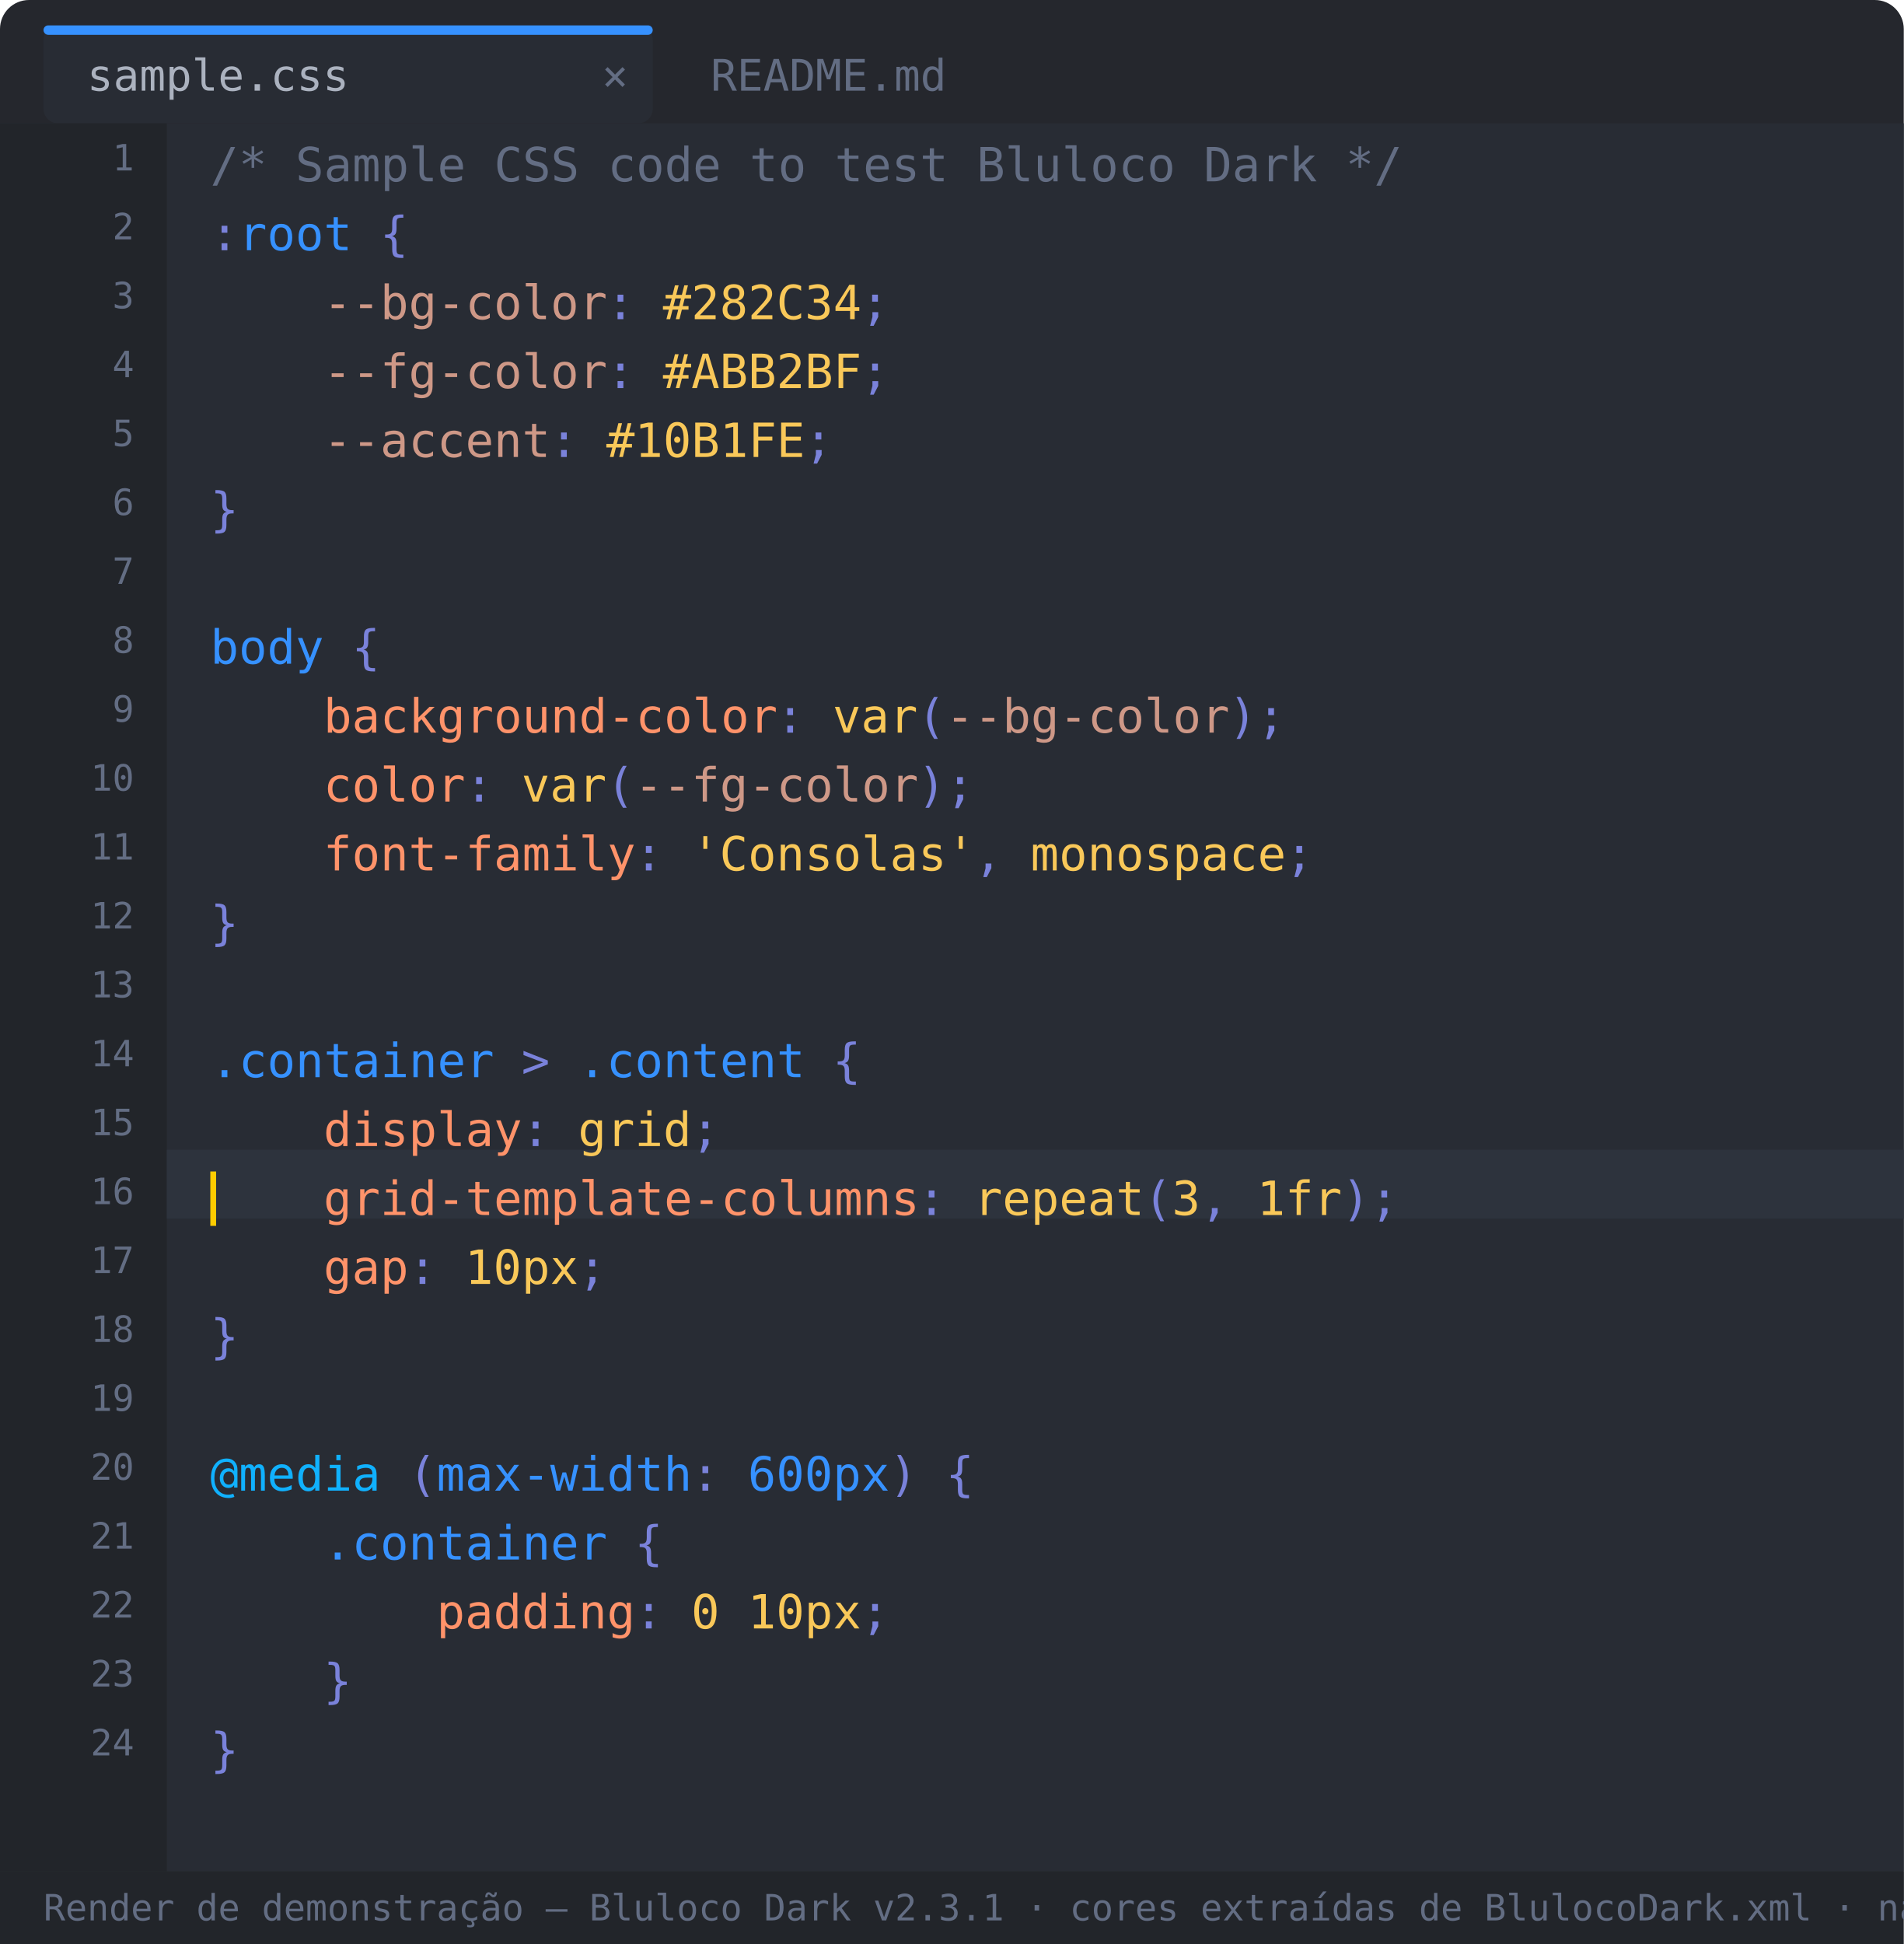
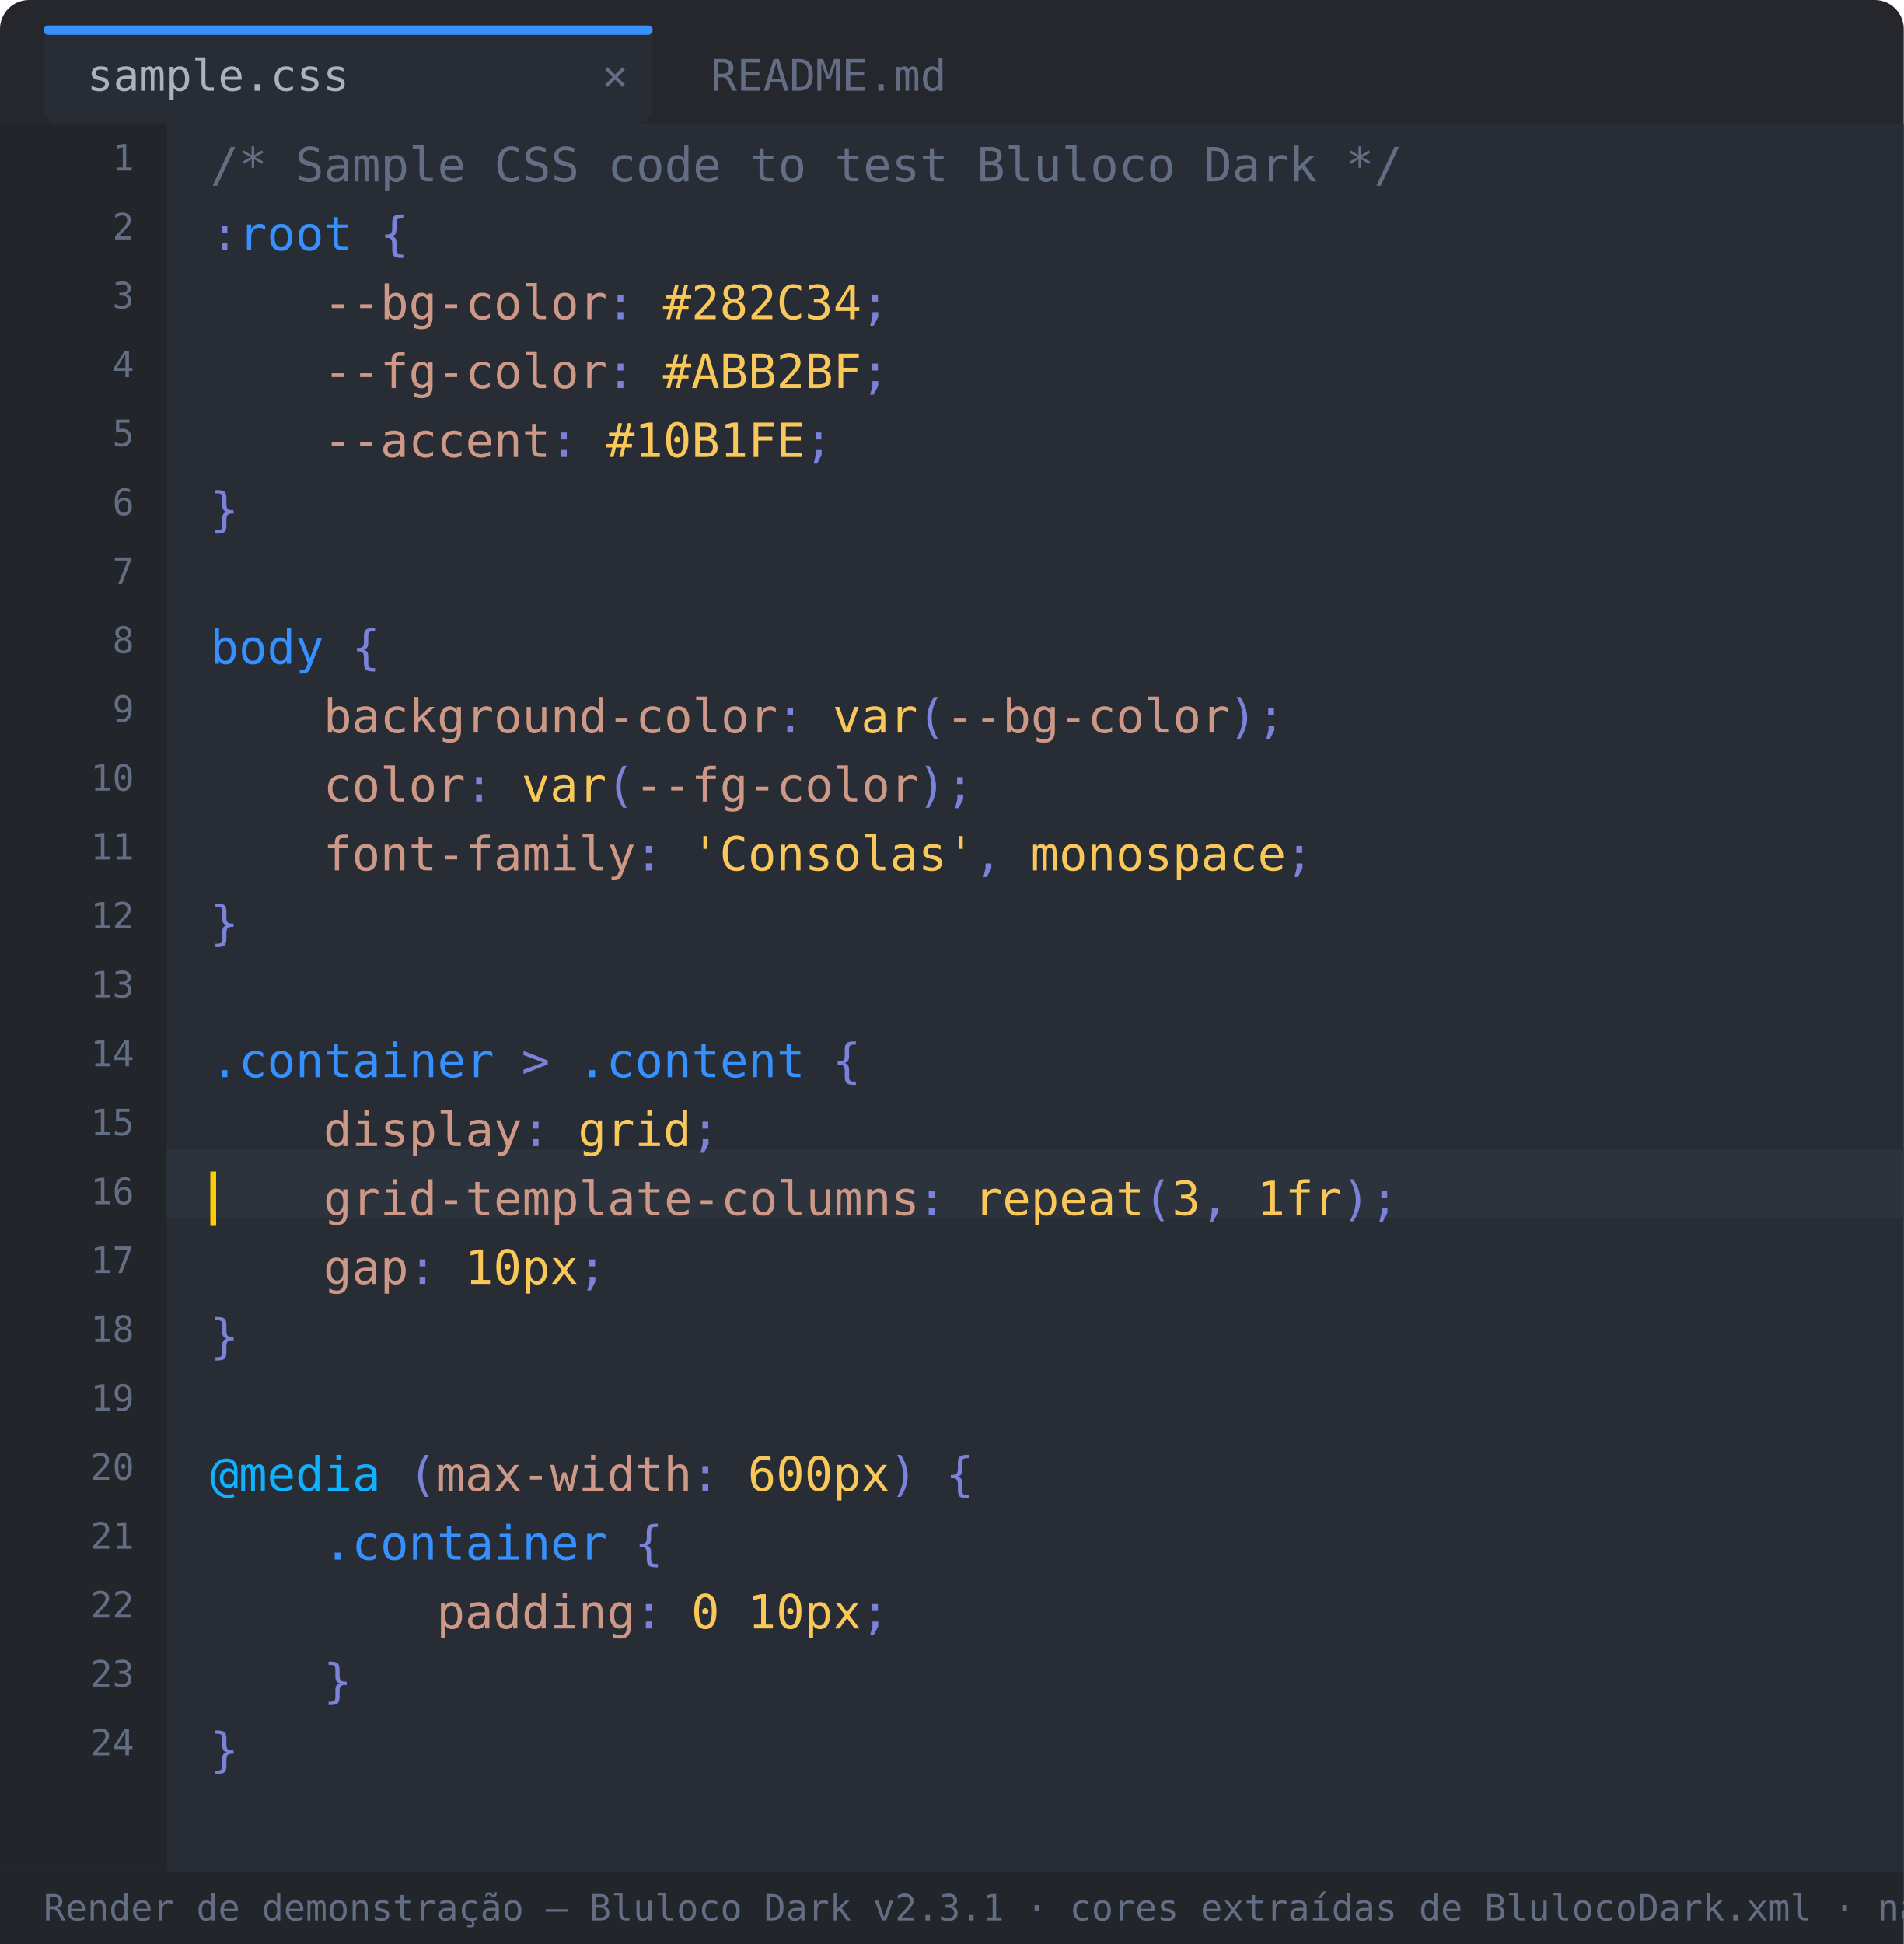
<svg xmlns="http://www.w3.org/2000/svg" width="525" height="536" viewBox="0 0 525 536">
  <rect width="525" height="536" rx="8" fill="#25272D" />
  <rect x="12" y="7" width="168" height="27" rx="4" fill="#282C34" />
  <rect x="12" y="7" width="168" height="2.6" rx="1.3" fill="#3691FF" />
  <text x="24" y="25" font-size="12" fill="#ABB2BF" font-family="Consolas,'DejaVu Sans Mono',Menlo,monospace">sample.css</text>
  <text x="166" y="25" font-size="12" fill="#636D83" font-family="Consolas,monospace">×</text>
  <text x="196" y="25" font-size="12" fill="#636D83" font-family="Consolas,'DejaVu Sans Mono',Menlo,monospace">README.md</text>
  <rect x="0" y="34" width="525" height="482" fill="#282C34" />
  <rect x="0" y="34" width="46" height="482" fill="#22252A" />
  <rect x="46" y="317" width="479" height="19" fill="#2D333D" />
  <text x="37" y="47" font-size="10" fill="#636D83" text-anchor="end" font-family="Consolas,'DejaVu Sans Mono',Menlo,monospace">1</text>
  <text x="37" y="66" font-size="10" fill="#636D83" text-anchor="end" font-family="Consolas,'DejaVu Sans Mono',Menlo,monospace">2</text>
  <text x="37" y="85" font-size="10" fill="#636D83" text-anchor="end" font-family="Consolas,'DejaVu Sans Mono',Menlo,monospace">3</text>
  <text x="37" y="104" font-size="10" fill="#636D83" text-anchor="end" font-family="Consolas,'DejaVu Sans Mono',Menlo,monospace">4</text>
  <text x="37" y="123" font-size="10" fill="#636D83" text-anchor="end" font-family="Consolas,'DejaVu Sans Mono',Menlo,monospace">5</text>
  <text x="37" y="142" font-size="10" fill="#636D83" text-anchor="end" font-family="Consolas,'DejaVu Sans Mono',Menlo,monospace">6</text>
  <text x="37" y="161" font-size="10" fill="#636D83" text-anchor="end" font-family="Consolas,'DejaVu Sans Mono',Menlo,monospace">7</text>
  <text x="37" y="180" font-size="10" fill="#636D83" text-anchor="end" font-family="Consolas,'DejaVu Sans Mono',Menlo,monospace">8</text>
  <text x="37" y="199" font-size="10" fill="#636D83" text-anchor="end" font-family="Consolas,'DejaVu Sans Mono',Menlo,monospace">9</text>
  <text x="37" y="218" font-size="10" fill="#636D83" text-anchor="end" font-family="Consolas,'DejaVu Sans Mono',Menlo,monospace">10</text>
  <text x="37" y="237" font-size="10" fill="#636D83" text-anchor="end" font-family="Consolas,'DejaVu Sans Mono',Menlo,monospace">11</text>
  <text x="37" y="256" font-size="10" fill="#636D83" text-anchor="end" font-family="Consolas,'DejaVu Sans Mono',Menlo,monospace">12</text>
  <text x="37" y="275" font-size="10" fill="#636D83" text-anchor="end" font-family="Consolas,'DejaVu Sans Mono',Menlo,monospace">13</text>
  <text x="37" y="294" font-size="10" fill="#636D83" text-anchor="end" font-family="Consolas,'DejaVu Sans Mono',Menlo,monospace">14</text>
  <text x="37" y="313" font-size="10" fill="#636D83" text-anchor="end" font-family="Consolas,'DejaVu Sans Mono',Menlo,monospace">15</text>
  <text x="37" y="332" font-size="10" fill="#636D83" text-anchor="end" font-family="Consolas,'DejaVu Sans Mono',Menlo,monospace">16</text>
  <text x="37" y="351" font-size="10" fill="#636D83" text-anchor="end" font-family="Consolas,'DejaVu Sans Mono',Menlo,monospace">17</text>
  <text x="37" y="370" font-size="10" fill="#636D83" text-anchor="end" font-family="Consolas,'DejaVu Sans Mono',Menlo,monospace">18</text>
  <text x="37" y="389" font-size="10" fill="#636D83" text-anchor="end" font-family="Consolas,'DejaVu Sans Mono',Menlo,monospace">19</text>
  <text x="37" y="408" font-size="10" fill="#636D83" text-anchor="end" font-family="Consolas,'DejaVu Sans Mono',Menlo,monospace">20</text>
  <text x="37" y="427" font-size="10" fill="#636D83" text-anchor="end" font-family="Consolas,'DejaVu Sans Mono',Menlo,monospace">21</text>
  <text x="37" y="446" font-size="10" fill="#636D83" text-anchor="end" font-family="Consolas,'DejaVu Sans Mono',Menlo,monospace">22</text>
  <text x="37" y="465" font-size="10" fill="#636D83" text-anchor="end" font-family="Consolas,'DejaVu Sans Mono',Menlo,monospace">23</text>
  <text x="37" y="484" font-size="10" fill="#636D83" text-anchor="end" font-family="Consolas,'DejaVu Sans Mono',Menlo,monospace">24</text>
  <text font-size="13" x="58.0" y="50" fill="#636D83" textLength="327.6" lengthAdjust="spacingAndGlyphs" font-family="Consolas,'DejaVu Sans Mono',Menlo,monospace">/* Sample CSS code to test Bluloco Dark */</text>
  <text font-size="13" x="58.0" y="69" fill="#7A82DA" textLength="7.8" lengthAdjust="spacingAndGlyphs" font-family="Consolas,'DejaVu Sans Mono',Menlo,monospace">:</text>
  <text font-size="13" x="65.8" y="69" fill="#3691FF" textLength="31.2" lengthAdjust="spacingAndGlyphs" font-family="Consolas,'DejaVu Sans Mono',Menlo,monospace">root</text>
  <text font-size="13" x="104.8" y="69" fill="#7A82DA" textLength="7.8" lengthAdjust="spacingAndGlyphs" font-family="Consolas,'DejaVu Sans Mono',Menlo,monospace">{</text>
  <text font-size="13" x="89.2" y="88" fill="#CE9887" textLength="78.0" lengthAdjust="spacingAndGlyphs" font-family="Consolas,'DejaVu Sans Mono',Menlo,monospace">--bg-color</text>
  <text font-size="13" x="167.2" y="88" fill="#7A82DA" textLength="7.8" lengthAdjust="spacingAndGlyphs" font-family="Consolas,'DejaVu Sans Mono',Menlo,monospace">:</text>
  <text font-size="13" x="182.8" y="88" fill="#F9C859" textLength="54.6" lengthAdjust="spacingAndGlyphs" font-family="Consolas,'DejaVu Sans Mono',Menlo,monospace">#282C34</text>
  <text font-size="13" x="237.4" y="88" fill="#7A82DA" textLength="7.8" lengthAdjust="spacingAndGlyphs" font-family="Consolas,'DejaVu Sans Mono',Menlo,monospace">;</text>
  <text font-size="13" x="89.2" y="107" fill="#CE9887" textLength="78.0" lengthAdjust="spacingAndGlyphs" font-family="Consolas,'DejaVu Sans Mono',Menlo,monospace">--fg-color</text>
  <text font-size="13" x="167.2" y="107" fill="#7A82DA" textLength="7.8" lengthAdjust="spacingAndGlyphs" font-family="Consolas,'DejaVu Sans Mono',Menlo,monospace">:</text>
  <text font-size="13" x="182.8" y="107" fill="#F9C859" textLength="54.6" lengthAdjust="spacingAndGlyphs" font-family="Consolas,'DejaVu Sans Mono',Menlo,monospace">#ABB2BF</text>
  <text font-size="13" x="237.4" y="107" fill="#7A82DA" textLength="7.8" lengthAdjust="spacingAndGlyphs" font-family="Consolas,'DejaVu Sans Mono',Menlo,monospace">;</text>
  <text font-size="13" x="89.2" y="126" fill="#CE9887" textLength="62.4" lengthAdjust="spacingAndGlyphs" font-family="Consolas,'DejaVu Sans Mono',Menlo,monospace">--accent</text>
  <text font-size="13" x="151.6" y="126" fill="#7A82DA" textLength="7.8" lengthAdjust="spacingAndGlyphs" font-family="Consolas,'DejaVu Sans Mono',Menlo,monospace">:</text>
  <text font-size="13" x="167.2" y="126" fill="#F9C859" textLength="54.6" lengthAdjust="spacingAndGlyphs" font-family="Consolas,'DejaVu Sans Mono',Menlo,monospace">#10B1FE</text>
  <text font-size="13" x="221.8" y="126" fill="#7A82DA" textLength="7.8" lengthAdjust="spacingAndGlyphs" font-family="Consolas,'DejaVu Sans Mono',Menlo,monospace">;</text>
  <text font-size="13" x="58.0" y="145" fill="#7A82DA" textLength="7.8" lengthAdjust="spacingAndGlyphs" font-family="Consolas,'DejaVu Sans Mono',Menlo,monospace">}</text>
  <text font-size="13" x="58.0" y="183" fill="#3691FF" textLength="31.2" lengthAdjust="spacingAndGlyphs" font-family="Consolas,'DejaVu Sans Mono',Menlo,monospace">body</text>
  <text font-size="13" x="97.0" y="183" fill="#7A82DA" textLength="7.8" lengthAdjust="spacingAndGlyphs" font-family="Consolas,'DejaVu Sans Mono',Menlo,monospace">{</text>
-   <text font-size="13" x="89.2" y="202" fill="#FF936A" textLength="124.8" lengthAdjust="spacingAndGlyphs" font-family="Consolas,'DejaVu Sans Mono',Menlo,monospace">background-color</text>
+   <text font-size="13" x="89.2" y="202" fill="#CE9887" textLength="124.8" lengthAdjust="spacingAndGlyphs" font-family="Consolas,'DejaVu Sans Mono',Menlo,monospace" data-style-id="6">background-color</text>
  <text font-size="13" x="214.0" y="202" fill="#7A82DA" textLength="7.8" lengthAdjust="spacingAndGlyphs" font-family="Consolas,'DejaVu Sans Mono',Menlo,monospace">:</text>
  <text font-size="13" x="229.6" y="202" fill="#F9C859" textLength="23.4" lengthAdjust="spacingAndGlyphs" font-family="Consolas,'DejaVu Sans Mono',Menlo,monospace">var</text>
  <text font-size="13" x="253.0" y="202" fill="#7A82DA" textLength="7.8" lengthAdjust="spacingAndGlyphs" font-family="Consolas,'DejaVu Sans Mono',Menlo,monospace">(</text>
  <text font-size="13" x="260.8" y="202" fill="#CE9887" textLength="78.0" lengthAdjust="spacingAndGlyphs" font-family="Consolas,'DejaVu Sans Mono',Menlo,monospace">--bg-color</text>
  <text font-size="13" x="338.8" y="202" fill="#7A82DA" textLength="15.6" lengthAdjust="spacingAndGlyphs" font-family="Consolas,'DejaVu Sans Mono',Menlo,monospace">);</text>
-   <text font-size="13" x="89.2" y="221" fill="#FF936A" textLength="39.0" lengthAdjust="spacingAndGlyphs" font-family="Consolas,'DejaVu Sans Mono',Menlo,monospace">color</text>
+   <text font-size="13" x="89.2" y="221" fill="#CE9887" textLength="39.0" lengthAdjust="spacingAndGlyphs" font-family="Consolas,'DejaVu Sans Mono',Menlo,monospace" data-style-id="6">color</text>
  <text font-size="13" x="128.2" y="221" fill="#7A82DA" textLength="7.8" lengthAdjust="spacingAndGlyphs" font-family="Consolas,'DejaVu Sans Mono',Menlo,monospace">:</text>
  <text font-size="13" x="143.8" y="221" fill="#F9C859" textLength="23.4" lengthAdjust="spacingAndGlyphs" font-family="Consolas,'DejaVu Sans Mono',Menlo,monospace">var</text>
  <text font-size="13" x="167.2" y="221" fill="#7A82DA" textLength="7.8" lengthAdjust="spacingAndGlyphs" font-family="Consolas,'DejaVu Sans Mono',Menlo,monospace">(</text>
  <text font-size="13" x="175.0" y="221" fill="#CE9887" textLength="78.0" lengthAdjust="spacingAndGlyphs" font-family="Consolas,'DejaVu Sans Mono',Menlo,monospace">--fg-color</text>
  <text font-size="13" x="253.0" y="221" fill="#7A82DA" textLength="15.6" lengthAdjust="spacingAndGlyphs" font-family="Consolas,'DejaVu Sans Mono',Menlo,monospace">);</text>
-   <text font-size="13" x="89.2" y="240" fill="#FF936A" textLength="85.8" lengthAdjust="spacingAndGlyphs" font-family="Consolas,'DejaVu Sans Mono',Menlo,monospace">font-family</text>
+   <text font-size="13" x="89.2" y="240" fill="#CE9887" textLength="85.8" lengthAdjust="spacingAndGlyphs" font-family="Consolas,'DejaVu Sans Mono',Menlo,monospace" data-style-id="6">font-family</text>
  <text font-size="13" x="175.0" y="240" fill="#7A82DA" textLength="7.8" lengthAdjust="spacingAndGlyphs" font-family="Consolas,'DejaVu Sans Mono',Menlo,monospace">:</text>
  <text font-size="13" x="190.6" y="240" fill="#F9C859" textLength="78.0" lengthAdjust="spacingAndGlyphs" font-family="Consolas,'DejaVu Sans Mono',Menlo,monospace">'Consolas'</text>
  <text font-size="13" x="268.6" y="240" fill="#7A82DA" textLength="7.8" lengthAdjust="spacingAndGlyphs" font-family="Consolas,'DejaVu Sans Mono',Menlo,monospace">,</text>
  <text font-size="13" x="284.2" y="240" fill="#F9C859" textLength="70.2" lengthAdjust="spacingAndGlyphs" font-family="Consolas,'DejaVu Sans Mono',Menlo,monospace">monospace</text>
  <text font-size="13" x="354.4" y="240" fill="#7A82DA" textLength="7.8" lengthAdjust="spacingAndGlyphs" font-family="Consolas,'DejaVu Sans Mono',Menlo,monospace">;</text>
  <text font-size="13" x="58.0" y="259" fill="#7A82DA" textLength="7.8" lengthAdjust="spacingAndGlyphs" font-family="Consolas,'DejaVu Sans Mono',Menlo,monospace">}</text>
  <text font-size="13" x="58.0" y="297" fill="#3691FF" textLength="78.0" lengthAdjust="spacingAndGlyphs" font-family="Consolas,'DejaVu Sans Mono',Menlo,monospace">.container</text>
  <text font-size="13" x="143.8" y="297" fill="#7A82DA" textLength="7.8" lengthAdjust="spacingAndGlyphs" font-family="Consolas,'DejaVu Sans Mono',Menlo,monospace">&gt;</text>
  <text font-size="13" x="159.4" y="297" fill="#3691FF" textLength="62.4" lengthAdjust="spacingAndGlyphs" font-family="Consolas,'DejaVu Sans Mono',Menlo,monospace">.content</text>
  <text font-size="13" x="229.6" y="297" fill="#7A82DA" textLength="7.8" lengthAdjust="spacingAndGlyphs" font-family="Consolas,'DejaVu Sans Mono',Menlo,monospace">{</text>
-   <text font-size="13" x="89.2" y="316" fill="#FF936A" textLength="54.6" lengthAdjust="spacingAndGlyphs" font-family="Consolas,'DejaVu Sans Mono',Menlo,monospace">display</text>
+   <text font-size="13" x="89.2" y="316" fill="#CE9887" textLength="54.6" lengthAdjust="spacingAndGlyphs" font-family="Consolas,'DejaVu Sans Mono',Menlo,monospace" data-style-id="6">display</text>
  <text font-size="13" x="143.8" y="316" fill="#7A82DA" textLength="7.8" lengthAdjust="spacingAndGlyphs" font-family="Consolas,'DejaVu Sans Mono',Menlo,monospace">:</text>
  <text font-size="13" x="159.4" y="316" fill="#F9C859" textLength="31.2" lengthAdjust="spacingAndGlyphs" font-family="Consolas,'DejaVu Sans Mono',Menlo,monospace">grid</text>
  <text font-size="13" x="190.6" y="316" fill="#7A82DA" textLength="7.8" lengthAdjust="spacingAndGlyphs" font-family="Consolas,'DejaVu Sans Mono',Menlo,monospace">;</text>
-   <text font-size="13" x="89.2" y="335" fill="#FF936A" textLength="163.8" lengthAdjust="spacingAndGlyphs" font-family="Consolas,'DejaVu Sans Mono',Menlo,monospace">grid-template-columns</text>
+   <text font-size="13" x="89.2" y="335" fill="#CE9887" textLength="163.8" lengthAdjust="spacingAndGlyphs" font-family="Consolas,'DejaVu Sans Mono',Menlo,monospace" data-style-id="6">grid-template-columns</text>
  <text font-size="13" x="253.0" y="335" fill="#7A82DA" textLength="7.8" lengthAdjust="spacingAndGlyphs" font-family="Consolas,'DejaVu Sans Mono',Menlo,monospace">:</text>
  <text font-size="13" x="268.6" y="335" fill="#F9C859" textLength="46.8" lengthAdjust="spacingAndGlyphs" font-family="Consolas,'DejaVu Sans Mono',Menlo,monospace">repeat</text>
  <text font-size="13" x="315.4" y="335" fill="#7A82DA" textLength="7.8" lengthAdjust="spacingAndGlyphs" font-family="Consolas,'DejaVu Sans Mono',Menlo,monospace">(</text>
  <text font-size="13" x="323.2" y="335" fill="#F9C859" textLength="7.8" lengthAdjust="spacingAndGlyphs" font-family="Consolas,'DejaVu Sans Mono',Menlo,monospace">3</text>
  <text font-size="13" x="331.0" y="335" fill="#7A82DA" textLength="7.8" lengthAdjust="spacingAndGlyphs" font-family="Consolas,'DejaVu Sans Mono',Menlo,monospace">,</text>
  <text font-size="13" x="346.6" y="335" fill="#F9C859" textLength="23.4" lengthAdjust="spacingAndGlyphs" font-family="Consolas,'DejaVu Sans Mono',Menlo,monospace">1fr</text>
  <text font-size="13" x="370.0" y="335" fill="#7A82DA" textLength="15.6" lengthAdjust="spacingAndGlyphs" font-family="Consolas,'DejaVu Sans Mono',Menlo,monospace">);</text>
-   <text font-size="13" x="89.2" y="354" fill="#FF936A" textLength="23.4" lengthAdjust="spacingAndGlyphs" font-family="Consolas,'DejaVu Sans Mono',Menlo,monospace">gap</text>
+   <text font-size="13" x="89.2" y="354" fill="#CE9887" textLength="23.4" lengthAdjust="spacingAndGlyphs" font-family="Consolas,'DejaVu Sans Mono',Menlo,monospace" data-style-id="6">gap</text>
  <text font-size="13" x="112.6" y="354" fill="#7A82DA" textLength="7.8" lengthAdjust="spacingAndGlyphs" font-family="Consolas,'DejaVu Sans Mono',Menlo,monospace">:</text>
  <text font-size="13" x="128.2" y="354" fill="#F9C859" textLength="31.2" lengthAdjust="spacingAndGlyphs" font-family="Consolas,'DejaVu Sans Mono',Menlo,monospace">10px</text>
  <text font-size="13" x="159.4" y="354" fill="#7A82DA" textLength="7.8" lengthAdjust="spacingAndGlyphs" font-family="Consolas,'DejaVu Sans Mono',Menlo,monospace">;</text>
  <text font-size="13" x="58.0" y="373" fill="#7A82DA" textLength="7.8" lengthAdjust="spacingAndGlyphs" font-family="Consolas,'DejaVu Sans Mono',Menlo,monospace">}</text>
  <text font-size="13" x="58.0" y="411" fill="#10B1FE" textLength="46.8" lengthAdjust="spacingAndGlyphs" font-family="Consolas,'DejaVu Sans Mono',Menlo,monospace">@media</text>
  <text font-size="13" x="112.6" y="411" fill="#7A82DA" textLength="7.8" lengthAdjust="spacingAndGlyphs" font-family="Consolas,'DejaVu Sans Mono',Menlo,monospace">(</text>
-   <text font-size="13" x="120.4" y="411" fill="#3691FF" textLength="70.2" lengthAdjust="spacingAndGlyphs" font-family="Consolas,'DejaVu Sans Mono',Menlo,monospace">max-width</text>
+   <text font-size="13" x="120.4" y="411" fill="#CE9887" textLength="70.2" lengthAdjust="spacingAndGlyphs" font-family="Consolas,'DejaVu Sans Mono',Menlo,monospace" data-style-id="6">max-width</text>
  <text font-size="13" x="190.6" y="411" fill="#7A82DA" textLength="7.8" lengthAdjust="spacingAndGlyphs" font-family="Consolas,'DejaVu Sans Mono',Menlo,monospace">:</text>
-   <text font-size="13" x="206.2" y="411" fill="#3691FF" textLength="39.0" lengthAdjust="spacingAndGlyphs" font-family="Consolas,'DejaVu Sans Mono',Menlo,monospace">600px</text>
+   <text font-size="13" x="206.2" y="411" fill="#F9C859" textLength="39.0" lengthAdjust="spacingAndGlyphs" font-family="Consolas,'DejaVu Sans Mono',Menlo,monospace" data-style-id="8">600px</text>
  <text font-size="13" x="245.2" y="411" fill="#7A82DA" textLength="7.8" lengthAdjust="spacingAndGlyphs" font-family="Consolas,'DejaVu Sans Mono',Menlo,monospace">)</text>
  <text font-size="13" x="260.8" y="411" fill="#7A82DA" textLength="7.8" lengthAdjust="spacingAndGlyphs" font-family="Consolas,'DejaVu Sans Mono',Menlo,monospace">{</text>
  <text font-size="13" x="89.2" y="430" fill="#3691FF" textLength="78.0" lengthAdjust="spacingAndGlyphs" font-family="Consolas,'DejaVu Sans Mono',Menlo,monospace">.container</text>
  <text font-size="13" x="175.0" y="430" fill="#7A82DA" textLength="7.8" lengthAdjust="spacingAndGlyphs" font-family="Consolas,'DejaVu Sans Mono',Menlo,monospace">{</text>
-   <text font-size="13" x="120.4" y="449" fill="#FF936A" textLength="54.6" lengthAdjust="spacingAndGlyphs" font-family="Consolas,'DejaVu Sans Mono',Menlo,monospace">padding</text>
+   <text font-size="13" x="120.4" y="449" fill="#CE9887" textLength="54.6" lengthAdjust="spacingAndGlyphs" font-family="Consolas,'DejaVu Sans Mono',Menlo,monospace" data-style-id="6">padding</text>
  <text font-size="13" x="175.0" y="449" fill="#7A82DA" textLength="7.8" lengthAdjust="spacingAndGlyphs" font-family="Consolas,'DejaVu Sans Mono',Menlo,monospace">:</text>
  <text font-size="13" x="190.6" y="449" fill="#F9C859" textLength="7.8" lengthAdjust="spacingAndGlyphs" font-family="Consolas,'DejaVu Sans Mono',Menlo,monospace">0</text>
  <text font-size="13" x="206.2" y="449" fill="#F9C859" textLength="31.2" lengthAdjust="spacingAndGlyphs" font-family="Consolas,'DejaVu Sans Mono',Menlo,monospace">10px</text>
  <text font-size="13" x="237.4" y="449" fill="#7A82DA" textLength="7.8" lengthAdjust="spacingAndGlyphs" font-family="Consolas,'DejaVu Sans Mono',Menlo,monospace">;</text>
  <text font-size="13" x="89.2" y="468" fill="#7A82DA" textLength="7.8" lengthAdjust="spacingAndGlyphs" font-family="Consolas,'DejaVu Sans Mono',Menlo,monospace">}</text>
  <text font-size="13" x="58.0" y="487" fill="#7A82DA" textLength="7.8" lengthAdjust="spacingAndGlyphs" font-family="Consolas,'DejaVu Sans Mono',Menlo,monospace">}</text>
  <rect x="58" y="323" width="1.6" height="15" fill="#FFCC00" />
  <rect x="0" y="516" width="525" height="20" fill="#22252A" />
  <text x="12" y="529.5" font-size="10" fill="#636D83" font-family="Consolas,'DejaVu Sans Mono',Menlo,monospace">Render de demonstração — Bluloco Dark v2.3.1 · cores extraídas de BlulocoDark.xml · não é uma captura do Notepad++</text>
</svg>
